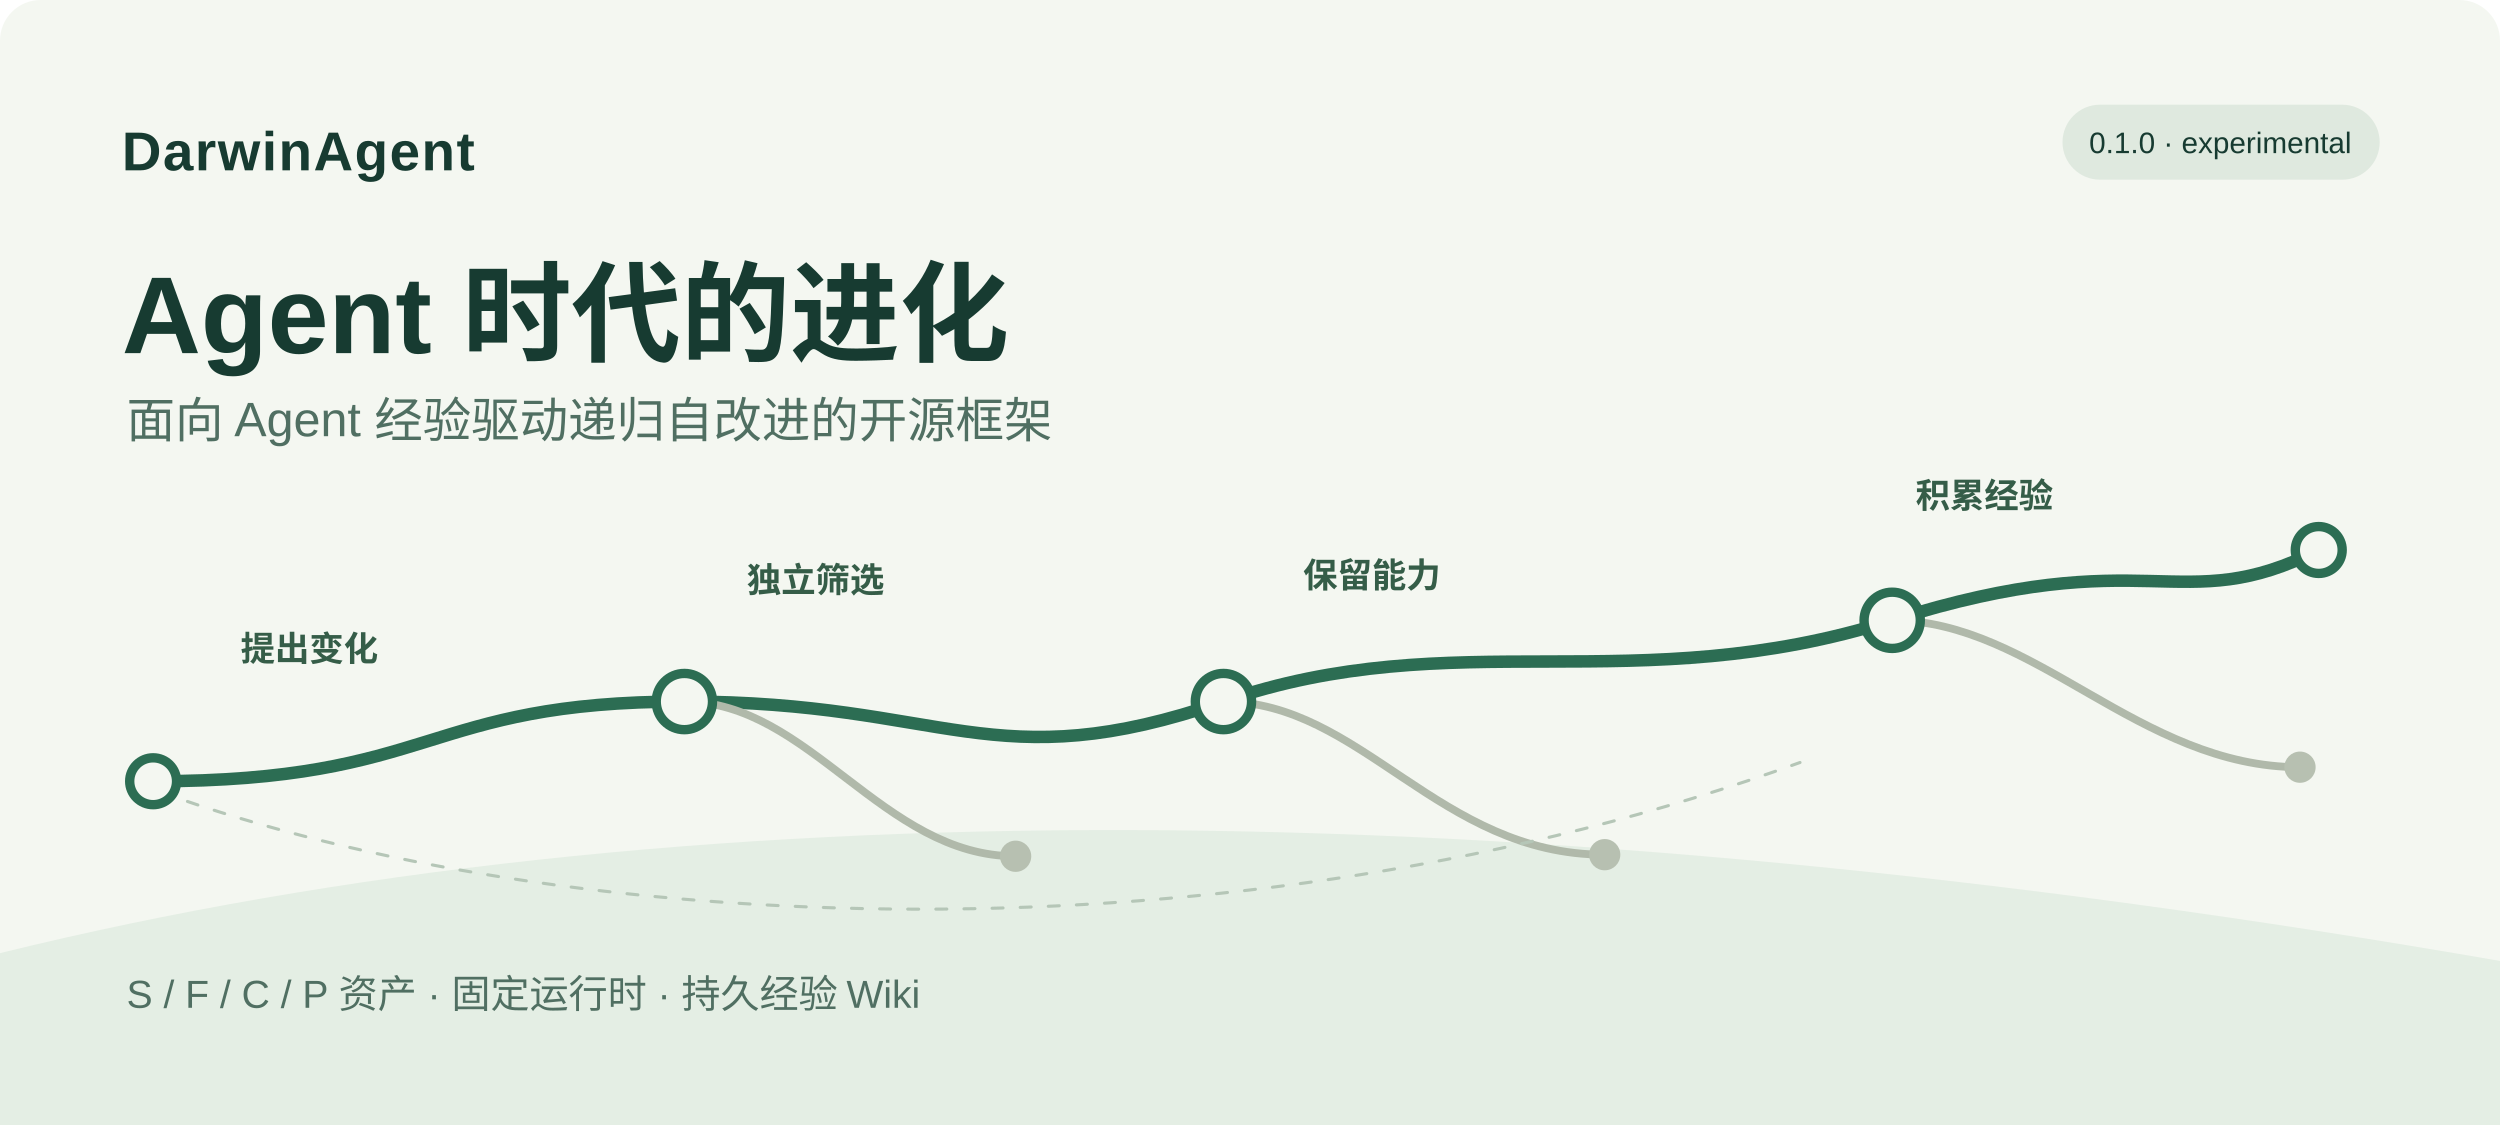
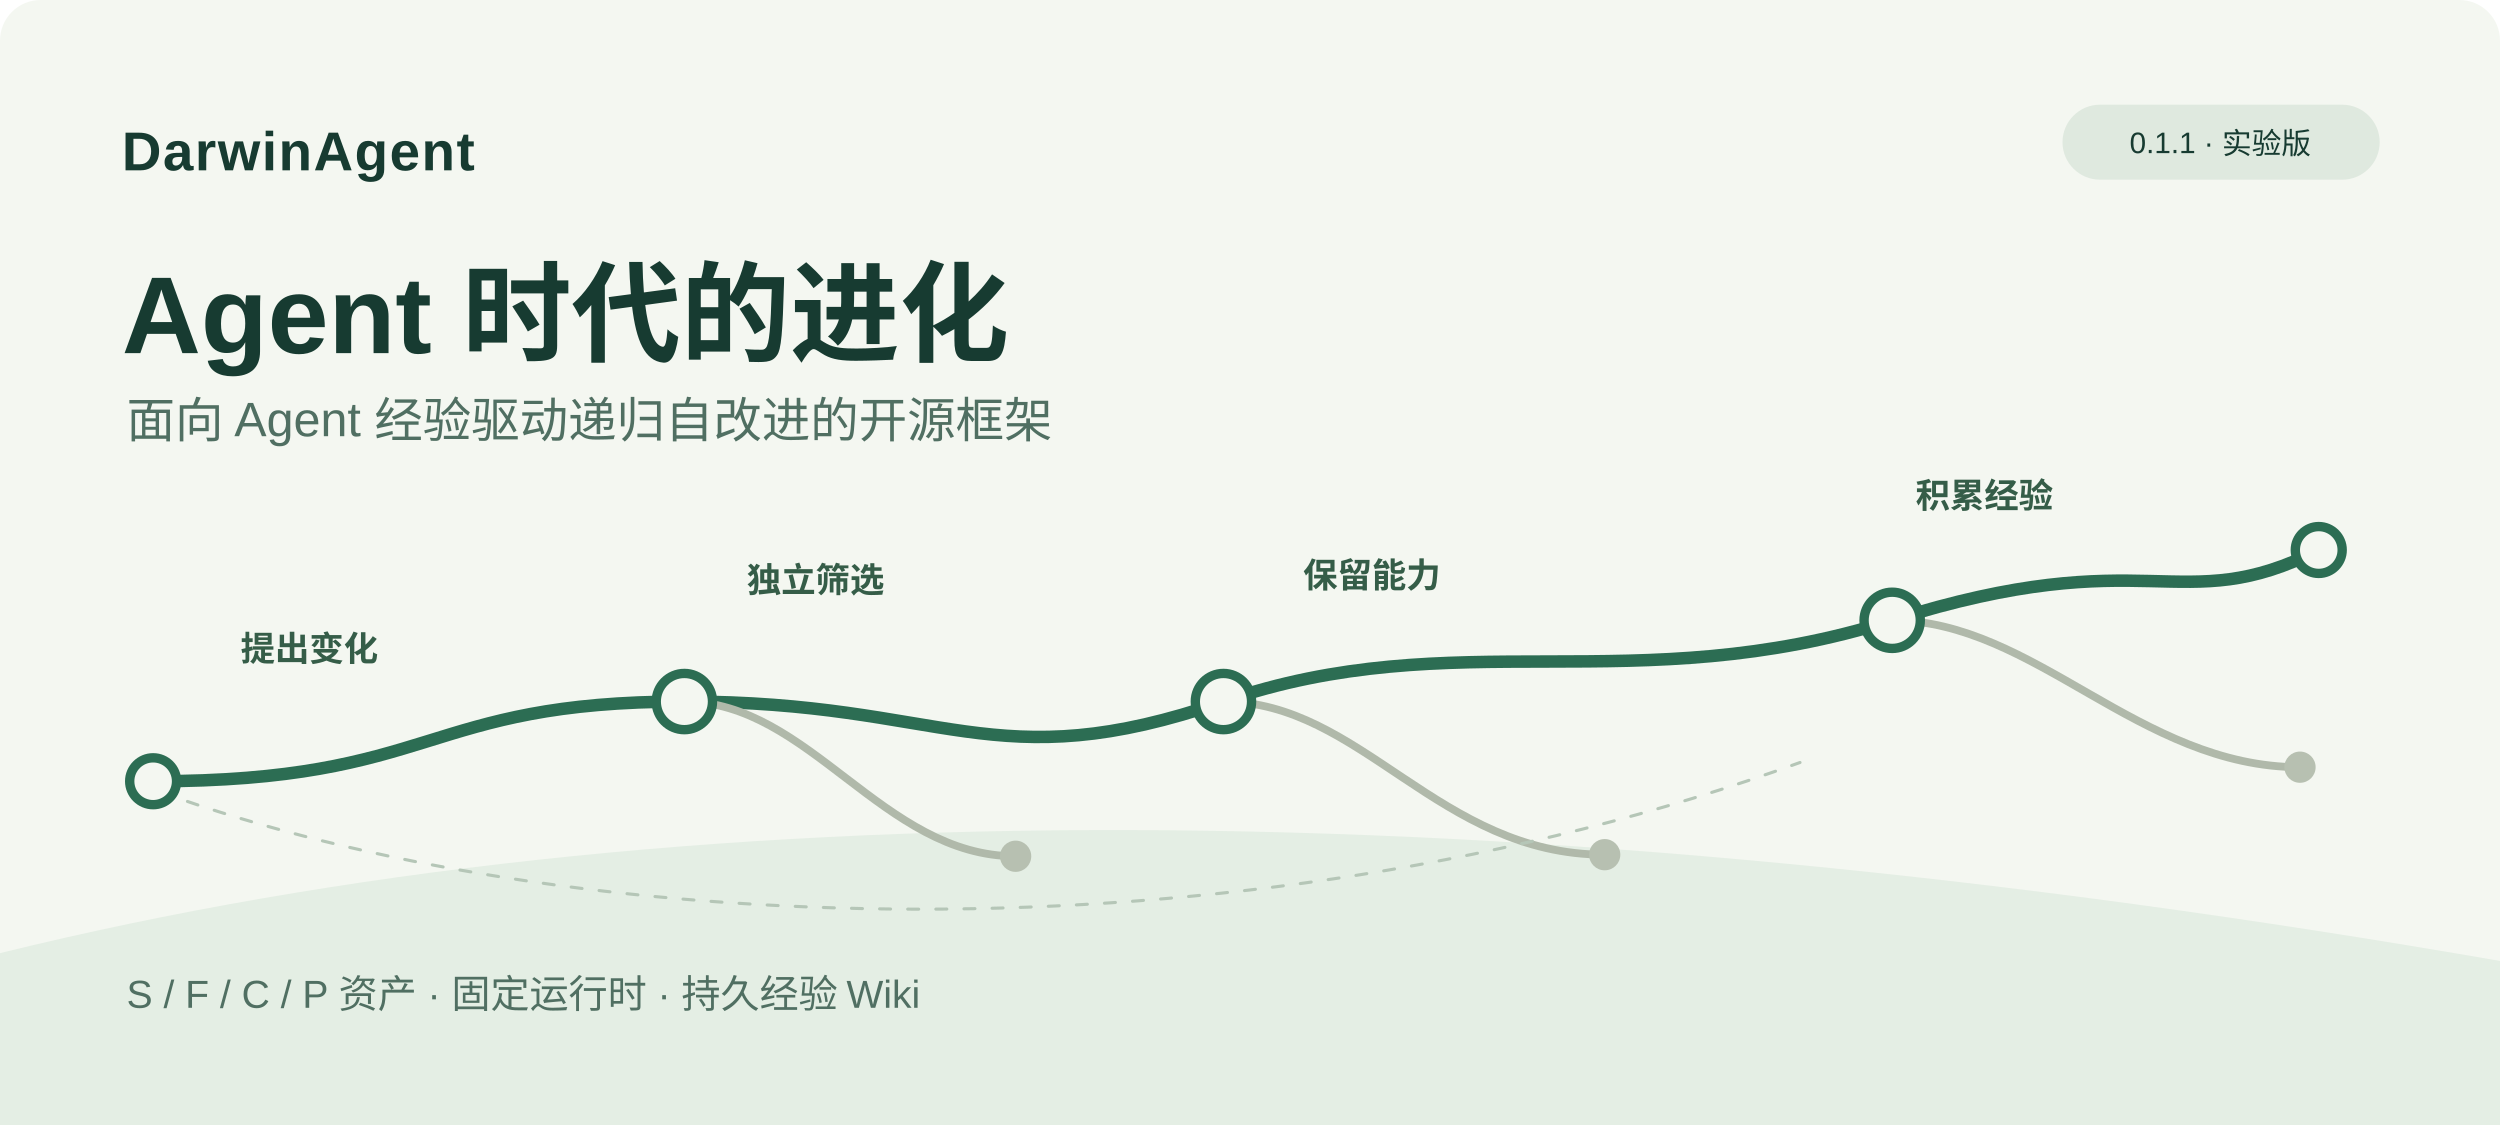
<svg xmlns="http://www.w3.org/2000/svg" width="1600" height="720" viewBox="0 0 1600 720" role="img" aria-labelledby="title desc">
  <rect width="1600" height="720" rx="26" fill="#f4f7f1" />
  <path d="M0 610 Q650 450 1600 615 L1600 720 L0 720Z" fill="#e4eee4" />
  <g font-family="Arial, Noto Sans CJK SC, Microsoft YaHei, PingFang SC, sans-serif" fill="#173b31">
    <text x="78" y="109" font-size="35" font-weight="700" letter-spacing="1">DarwinAgent</text>
    <rect x="1320" y="67" width="203" height="48" rx="24" fill="#dfe9df" />
-     <text x="1421" y="98" font-size="19" text-anchor="middle">0.1.0 · experimental</text>
+     <text x="1421" y="98" font-size="19" text-anchor="middle">0.1.1 · 实验版</text>
    <text x="78" y="226" font-size="70" font-weight="700">Agent 时代的进化</text>
    <text x="81" y="280" font-size="31" fill="#506f62">面向 Agent 经验驱动递归自改进的开源框架</text>
    <text x="81" y="645" font-size="25" fill="#506f62">S / F / C / P 资产 · 固定运行时 · 持久经验 Wiki</text>
  </g>
  <g fill="none" stroke-linecap="round">
    <path d="M98 500 C280 500 270 449 438 449 S635 500 783 449 S1046 449 1211 397 S1395 397 1484 352" stroke="#2c6d53" stroke-width="8" />
    <path d="M438 449 C518 449 565 548 650 548 M783 449 C871 449 921 547 1027 547 M1211 397 C1302 397 1369 491 1472 491" stroke="#b0b9aa" stroke-width="5" />
    <path d="M103 507 C360 600 789 620 1152 488" stroke="#b5c6b7" stroke-width="2" stroke-dasharray="7 11" />
  </g>
  <g fill="#f4f7f1" stroke="#2c6d53" stroke-width="6">
    <circle cx="98" cy="500" r="15" />
    <circle cx="438" cy="449" r="18" />
    <circle cx="783" cy="449" r="18" />
    <circle cx="1211" cy="397" r="18" />
    <circle cx="1484" cy="352" r="15" />
  </g>
  <g fill="#b7c0b1">
    <circle cx="650" cy="548" r="10" />
    <circle cx="1027" cy="547" r="10" />
    <circle cx="1472" cy="491" r="10" />
  </g>
  <g font-family="Arial, Noto Sans CJK SC, Microsoft YaHei, PingFang SC, sans-serif" font-size="22" font-weight="600" fill="#355d48" text-anchor="middle">
    <text x="198" y="423">提出变化</text>
    <text x="522" y="379">独立筛选</text>
    <text x="878" y="376">保留能力</text>
    <text x="1270" y="325">积累经验</text>
  </g>
</svg>
